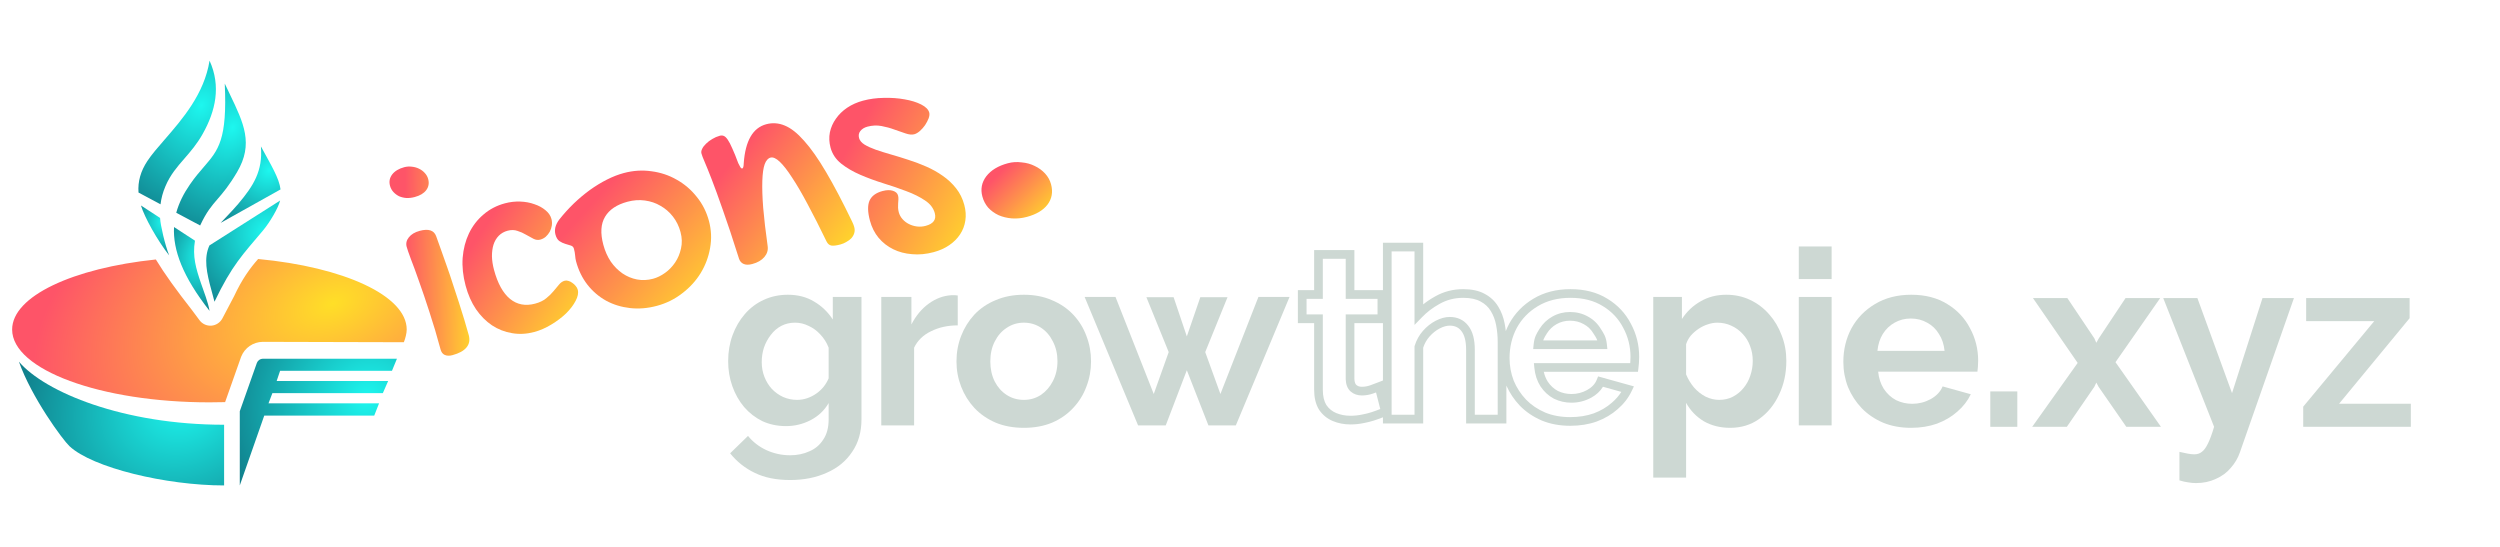
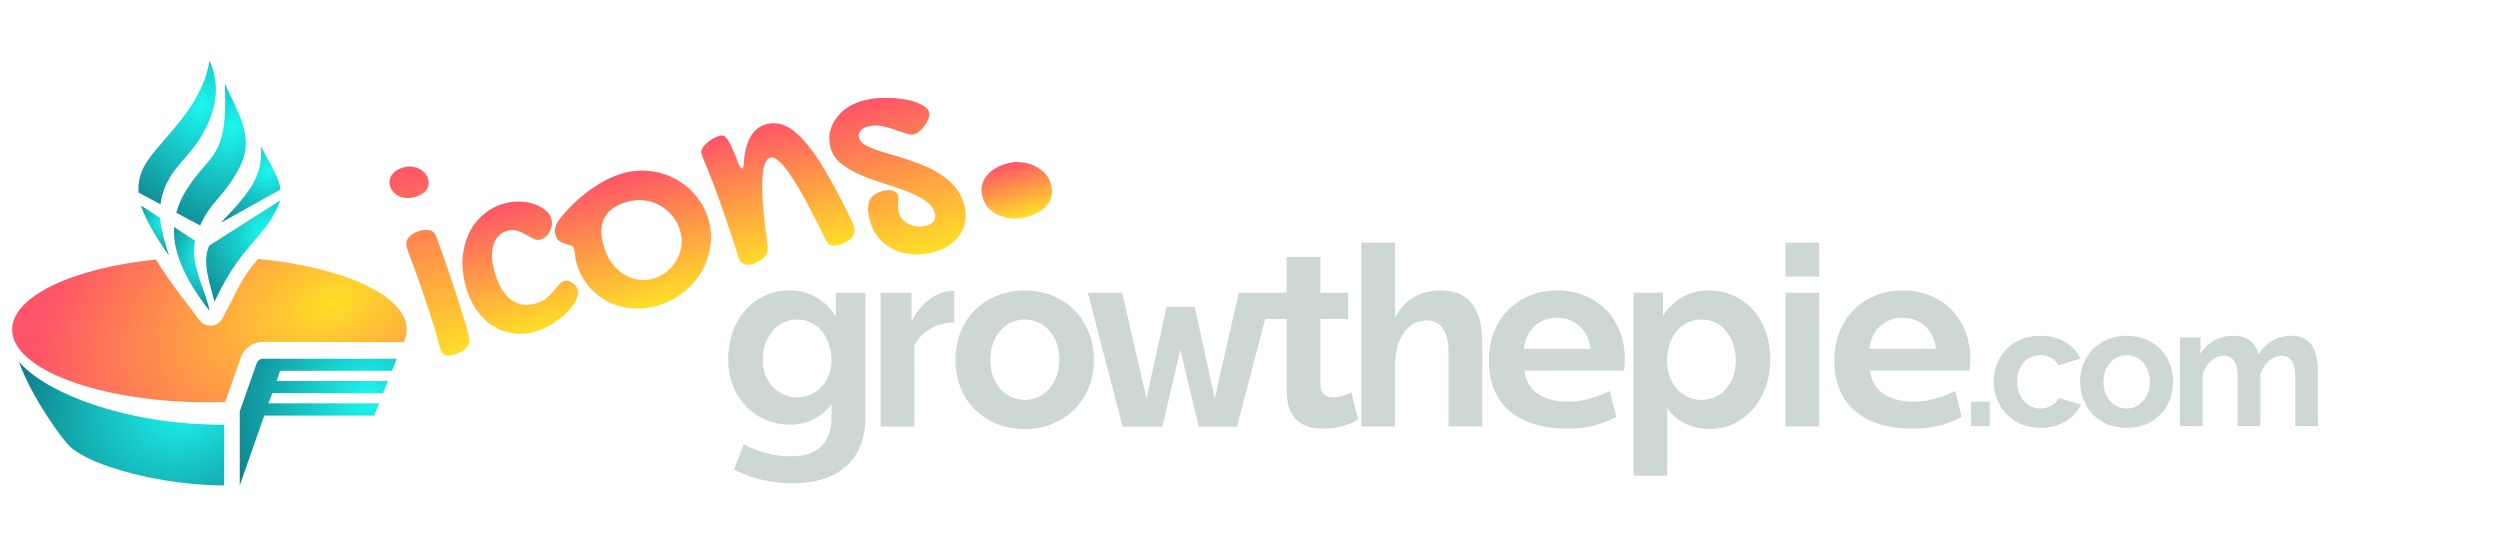
<svg xmlns="http://www.w3.org/2000/svg" width="206" height="45" viewBox="0 0 206 45" fill="none">
-   <path d="M189.785 33.509L195.636 26.463H190.028V24.56H198.552V26.22L192.741 33.266H198.653V35.169H189.785V33.509Z" fill="#CDD8D3" />
-   <path d="M179.586 37.234C179.829 37.288 180.052 37.336 180.254 37.376C180.47 37.416 180.653 37.437 180.801 37.437C181.057 37.437 181.267 37.369 181.429 37.234C181.604 37.113 181.773 36.883 181.935 36.546C182.097 36.222 182.266 35.763 182.441 35.169L178.25 24.56H181.064L183.919 32.395L186.43 24.56H189.021L184.567 37.275C184.405 37.747 184.155 38.172 183.818 38.55C183.494 38.942 183.082 39.245 182.583 39.461C182.097 39.691 181.55 39.806 180.943 39.806C180.727 39.806 180.511 39.785 180.295 39.745C180.079 39.718 179.843 39.664 179.586 39.583V37.234Z" fill="#CDD8D3" />
-   <path d="M170.348 24.56L172.575 27.881L172.737 28.245L172.94 27.881L175.147 24.56H178.001L174.317 29.844L178.062 35.169H175.207L172.92 31.869L172.737 31.525L172.575 31.869L170.308 35.169H167.453L171.199 29.905L167.514 24.56H170.348Z" fill="#CDD8D3" />
-   <path d="M164 35.169V32.253H166.227V35.169H164Z" fill="#CDD8D3" />
-   <path d="M71.119 8.293C71.655 8.149 72.227 8.073 72.834 8.065C73.439 8.049 74.008 8.089 74.54 8.187C75.07 8.277 75.524 8.417 75.901 8.607C76.278 8.798 76.501 9.021 76.57 9.278C76.604 9.406 76.587 9.565 76.518 9.755C76.446 9.937 76.35 10.122 76.228 10.309C76.105 10.488 75.96 10.651 75.793 10.799C75.633 10.936 75.481 11.024 75.336 11.063C75.144 11.114 74.907 11.092 74.624 10.996C74.349 10.898 74.041 10.792 73.701 10.677C73.368 10.552 73.011 10.454 72.632 10.384C72.253 10.314 71.867 10.332 71.475 10.437C71.219 10.506 71.024 10.627 70.89 10.8C70.762 10.963 70.728 11.156 70.788 11.38C70.842 11.581 70.992 11.759 71.24 11.916C71.486 12.064 71.794 12.205 72.164 12.337C72.542 12.468 72.964 12.599 73.428 12.732C73.893 12.865 74.37 13.012 74.859 13.173C75.356 13.331 75.848 13.517 76.334 13.73C76.82 13.943 77.27 14.196 77.683 14.488C78.104 14.779 78.471 15.122 78.783 15.519C79.093 15.908 79.318 16.363 79.457 16.883C79.578 17.331 79.607 17.761 79.545 18.172C79.484 18.584 79.341 18.961 79.115 19.305C78.89 19.648 78.592 19.947 78.222 20.2C77.853 20.454 77.424 20.646 76.935 20.777C76.319 20.942 75.725 20.998 75.153 20.945C74.583 20.901 74.066 20.765 73.602 20.537C73.138 20.31 72.736 19.997 72.398 19.598C72.067 19.198 71.829 18.725 71.683 18.181C71.495 17.476 71.481 16.931 71.644 16.544C71.814 16.155 72.172 15.888 72.716 15.742C73.052 15.652 73.338 15.644 73.572 15.719C73.807 15.793 73.948 15.922 73.998 16.106C74.024 16.203 74.034 16.307 74.03 16.419C74.024 16.524 74.016 16.638 74.006 16.761C74.002 16.873 74 16.994 74 17.123C74.008 17.249 74.028 17.372 74.06 17.493C74.116 17.701 74.218 17.888 74.365 18.054C74.513 18.221 74.686 18.355 74.885 18.456C75.094 18.563 75.318 18.631 75.558 18.662C75.797 18.692 76.037 18.675 76.278 18.61C76.918 18.439 77.168 18.089 77.026 17.56C76.914 17.144 76.645 16.796 76.218 16.515C75.789 16.227 75.279 15.973 74.689 15.754C74.096 15.527 73.463 15.31 72.79 15.104C72.125 14.896 71.492 14.663 70.89 14.403C70.289 14.144 69.765 13.838 69.319 13.486C68.87 13.126 68.576 12.685 68.437 12.165C68.321 11.732 68.303 11.313 68.382 10.905C68.47 10.496 68.636 10.121 68.879 9.781C69.121 9.433 69.43 9.131 69.808 8.876C70.194 8.618 70.631 8.424 71.119 8.293Z" fill="url(#paint0_linear_16907_65792)" />
-   <path d="M57.799 12.646C57.767 12.526 57.788 12.396 57.862 12.256C57.934 12.108 58.042 11.967 58.187 11.834C58.329 11.693 58.497 11.566 58.69 11.455C58.889 11.333 59.096 11.243 59.312 11.185C59.433 11.153 59.541 11.158 59.638 11.2C59.744 11.241 59.853 11.345 59.966 11.512C60.078 11.671 60.201 11.908 60.337 12.223C60.479 12.528 60.644 12.935 60.831 13.442C60.906 13.594 60.967 13.71 61.015 13.792C61.069 13.864 61.119 13.893 61.167 13.88C61.239 13.861 61.278 13.717 61.284 13.45C61.416 11.604 62.034 10.533 63.139 10.237C63.651 10.1 64.158 10.135 64.66 10.344C65.171 10.551 65.703 10.97 66.259 11.602C66.82 12.224 67.424 13.083 68.069 14.18C68.713 15.269 69.431 16.634 70.222 18.275C70.262 18.359 70.295 18.436 70.323 18.506C70.35 18.576 70.372 18.643 70.389 18.707C70.439 18.891 70.438 19.063 70.386 19.223C70.34 19.372 70.261 19.509 70.148 19.634C70.034 19.75 69.898 19.851 69.74 19.936C69.585 20.029 69.424 20.098 69.255 20.143C68.919 20.233 68.665 20.263 68.494 20.232C68.331 20.198 68.202 20.087 68.108 19.897C67.55 18.743 67.032 17.723 66.555 16.838C66.086 15.951 65.657 15.217 65.269 14.634C64.887 14.041 64.547 13.605 64.249 13.325C63.951 13.044 63.698 12.932 63.489 12.987C63.281 13.043 63.121 13.228 63.007 13.541C62.9 13.845 62.836 14.295 62.816 14.893C62.796 15.49 62.819 16.235 62.887 17.126C62.962 18.015 63.085 19.068 63.256 20.284C63.302 20.614 63.211 20.913 62.982 21.181C62.753 21.448 62.423 21.64 61.99 21.755C61.702 21.833 61.466 21.831 61.282 21.752C61.097 21.673 60.969 21.531 60.898 21.327C60.379 19.681 59.932 18.334 59.557 17.285C59.187 16.225 58.879 15.381 58.634 14.752C58.386 14.115 58.195 13.643 58.061 13.335C57.927 13.028 57.84 12.798 57.799 12.646Z" fill="url(#paint1_linear_16907_65792)" />
-   <path d="M47.466 21.529C47.429 21.393 47.405 21.237 47.392 21.06C47.379 20.884 47.345 20.695 47.292 20.495C47.255 20.359 47.167 20.271 47.028 20.231C46.897 20.189 46.747 20.143 46.579 20.094C46.411 20.044 46.249 19.968 46.093 19.864C45.944 19.758 45.836 19.576 45.767 19.32C45.718 19.136 45.716 18.939 45.763 18.729C45.818 18.517 45.921 18.309 46.072 18.106C46.45 17.627 46.854 17.18 47.283 16.765C47.721 16.347 48.166 15.975 48.618 15.647C49.079 15.318 49.544 15.035 50.013 14.798C50.481 14.561 50.943 14.381 51.4 14.259C52.168 14.053 52.928 14.004 53.677 14.112C54.433 14.21 55.125 14.44 55.755 14.804C56.39 15.157 56.941 15.627 57.407 16.214C57.879 16.791 58.216 17.456 58.418 18.209C58.615 18.945 58.647 19.688 58.512 20.436C58.384 21.174 58.126 21.861 57.739 22.497C57.351 23.132 56.844 23.689 56.217 24.166C55.6 24.649 54.903 24.994 54.126 25.202C53.366 25.406 52.627 25.467 51.91 25.384C51.193 25.302 50.538 25.1 49.945 24.778C49.351 24.448 48.839 24.011 48.409 23.465C47.978 22.911 47.663 22.266 47.466 21.529ZM53.811 22.97C54.147 22.88 54.477 22.718 54.801 22.486C55.125 22.253 55.401 21.969 55.628 21.633C55.862 21.288 56.024 20.901 56.115 20.473C56.215 20.043 56.201 19.592 56.075 19.12C55.946 18.639 55.738 18.215 55.45 17.846C55.162 17.477 54.822 17.182 54.428 16.961C54.04 16.73 53.61 16.584 53.139 16.521C52.675 16.457 52.199 16.49 51.711 16.621C50.822 16.859 50.204 17.273 49.856 17.864C49.506 18.447 49.459 19.215 49.714 20.168C49.853 20.688 50.059 21.152 50.331 21.56C50.609 21.957 50.933 22.282 51.301 22.535C51.667 22.781 52.063 22.945 52.488 23.028C52.922 23.109 53.363 23.09 53.811 22.97Z" fill="url(#paint2_linear_16907_65792)" />
-   <path d="M41.606 16.754C42.023 16.642 42.443 16.594 42.867 16.609C43.292 16.624 43.68 16.696 44.032 16.825C44.39 16.943 44.696 17.11 44.951 17.325C45.204 17.532 45.367 17.771 45.44 18.044C45.487 18.22 45.497 18.401 45.47 18.589C45.441 18.768 45.383 18.938 45.298 19.098C45.21 19.251 45.101 19.387 44.97 19.508C44.837 19.621 44.687 19.7 44.519 19.745C44.334 19.794 44.148 19.771 43.959 19.676C43.769 19.573 43.563 19.46 43.342 19.339C43.126 19.208 42.892 19.104 42.64 19.026C42.393 18.937 42.121 18.933 41.825 19.012C41.537 19.089 41.295 19.227 41.099 19.425C40.904 19.624 40.759 19.868 40.665 20.16C40.578 20.441 40.535 20.761 40.537 21.121C40.545 21.47 40.601 21.841 40.706 22.234C41.007 23.355 41.448 24.154 42.031 24.633C42.612 25.104 43.299 25.233 44.092 25.021C44.468 24.92 44.772 24.774 45.004 24.583C45.244 24.39 45.445 24.195 45.606 23.997C45.776 23.797 45.929 23.614 46.065 23.449C46.2 23.284 46.357 23.178 46.533 23.131C46.629 23.105 46.733 23.111 46.847 23.15C46.958 23.18 47.062 23.233 47.16 23.31C47.264 23.377 47.355 23.46 47.433 23.559C47.519 23.656 47.577 23.761 47.607 23.873C47.678 24.137 47.618 24.445 47.429 24.796C47.248 25.144 46.984 25.49 46.638 25.831C46.29 26.165 45.883 26.471 45.417 26.75C44.96 27.028 44.495 27.229 44.022 27.356C43.39 27.525 42.776 27.557 42.181 27.45C41.589 27.352 41.042 27.138 40.542 26.808C40.04 26.471 39.599 26.027 39.22 25.477C38.849 24.924 38.564 24.279 38.367 23.543C38.152 22.742 38.071 21.974 38.123 21.24C38.183 20.503 38.356 19.834 38.641 19.235C38.933 18.625 39.33 18.106 39.834 17.68C40.335 17.245 40.926 16.936 41.606 16.754Z" fill="url(#paint3_linear_16907_65792)" />
-   <path d="M34.174 16.235C33.942 16.298 33.713 16.325 33.488 16.316C33.268 16.298 33.066 16.249 32.882 16.17C32.703 16.08 32.548 15.963 32.415 15.819C32.282 15.674 32.188 15.502 32.135 15.302C32.044 14.965 32.104 14.658 32.312 14.379C32.528 14.098 32.861 13.897 33.309 13.777C33.517 13.721 33.728 13.708 33.942 13.736C34.153 13.757 34.348 13.812 34.527 13.901C34.713 13.989 34.874 14.109 35.009 14.261C35.142 14.406 35.233 14.57 35.283 14.754C35.375 15.098 35.32 15.405 35.117 15.674C34.921 15.932 34.606 16.12 34.174 16.235ZM33.51 20.339C33.435 20.059 33.494 19.799 33.687 19.558C33.886 19.307 34.185 19.128 34.586 19.021C35.306 18.828 35.757 18.973 35.938 19.457C36.062 19.792 36.198 20.172 36.346 20.596C36.502 21.017 36.661 21.468 36.824 21.948C36.993 22.418 37.159 22.909 37.322 23.423C37.492 23.927 37.656 24.428 37.815 24.926C37.972 25.416 38.121 25.891 38.261 26.351C38.402 26.811 38.524 27.233 38.627 27.617C38.734 28.018 38.67 28.357 38.436 28.634C38.209 28.909 37.824 29.12 37.279 29.266C37.031 29.332 36.819 29.325 36.642 29.243C36.476 29.168 36.363 29.018 36.303 28.794C36.007 27.689 35.702 26.663 35.389 25.718C35.081 24.762 34.795 23.916 34.529 23.181C34.271 22.443 34.048 21.834 33.859 21.352C33.676 20.861 33.559 20.523 33.51 20.339Z" fill="url(#paint4_linear_16907_65792)" />
-   <path d="M84.617 17.872C84.199 17.984 83.785 18.025 83.376 17.996C82.981 17.963 82.618 17.875 82.286 17.732C81.95 17.575 81.663 17.366 81.423 17.106C81.198 16.842 81.039 16.537 80.947 16.192C80.784 15.586 80.891 15.033 81.266 14.531C81.656 14.025 82.246 13.666 83.039 13.454C83.413 13.353 83.793 13.329 84.177 13.38C84.572 13.413 84.93 13.511 85.251 13.672C85.587 13.829 85.874 14.037 86.114 14.297C86.353 14.557 86.518 14.853 86.606 15.185C86.776 15.819 86.679 16.377 86.314 16.861C85.96 17.326 85.394 17.663 84.617 17.872Z" fill="url(#paint5_linear_16907_65792)" />
-   <path fill-rule="evenodd" clip-rule="evenodd" d="M129.37 25.709C128.846 25.709 128.358 25.834 127.915 26.085C127.484 26.323 127.13 26.664 126.854 27.099L126.835 27.131C126.729 27.302 126.626 27.467 126.546 27.654C126.459 27.86 126.403 28.08 126.374 28.369L126.334 28.763H132.446L132.406 28.369C132.377 28.079 132.318 27.856 132.226 27.649C132.141 27.459 132.031 27.291 131.918 27.117L131.906 27.1C131.642 26.662 131.287 26.321 130.844 26.083C130.399 25.833 129.905 25.709 129.37 25.709ZM128.265 26.708C128.598 26.52 128.964 26.425 129.37 26.425C129.792 26.425 130.164 26.521 130.495 26.708L130.503 26.712C130.833 26.888 131.096 27.14 131.296 27.474L131.3 27.48L131.304 27.486C131.431 27.68 131.512 27.804 131.573 27.94C131.588 27.974 131.602 28.009 131.615 28.048H127.162C127.175 28.008 127.189 27.97 127.204 27.934C127.262 27.799 127.339 27.675 127.457 27.485L127.459 27.482L127.459 27.48C127.675 27.14 127.943 26.886 128.262 26.71L128.265 26.708Z" fill="#CDD8D3" />
-   <path fill-rule="evenodd" clip-rule="evenodd" d="M117.271 20H113.954V23.909H111.602V20.608H108.285V23.909H106.945V26.624H108.285V32.111C108.285 32.751 108.41 33.308 108.688 33.757L108.692 33.763L108.696 33.769C108.981 34.188 109.359 34.499 109.825 34.694C110.274 34.882 110.762 34.974 111.284 34.974C111.669 34.974 112.049 34.932 112.422 34.851C112.96 34.753 113.469 34.577 113.954 34.385V34.891H117.271V28.647C117.386 28.3 117.558 27.998 117.784 27.74C118.042 27.446 118.325 27.223 118.631 27.064C118.943 26.902 119.217 26.832 119.457 26.832C119.887 26.832 120.192 26.983 120.416 27.275L120.42 27.28C120.658 27.578 120.808 28.071 120.808 28.824V34.891H124.126V31.773C124.397 32.383 124.765 32.932 125.227 33.42L125.23 33.423C125.731 33.939 126.335 34.346 127.035 34.648L127.04 34.651C127.749 34.943 128.534 35.085 129.389 35.085C130.176 35.085 130.903 34.97 131.568 34.734L131.573 34.732C132.231 34.486 132.807 34.147 133.295 33.715C133.795 33.284 134.183 32.786 134.451 32.221L134.634 31.837L131.684 31.016L131.564 31.311C131.432 31.636 131.179 31.915 130.771 32.142C130.371 32.359 129.945 32.467 129.487 32.467C129.089 32.467 128.718 32.383 128.367 32.214C128.038 32.038 127.761 31.784 127.534 31.445C127.385 31.208 127.275 30.94 127.207 30.638H134.968L135.007 30.325C135.021 30.215 135.034 30.08 135.048 29.922L135.048 29.92C135.061 29.743 135.068 29.572 135.068 29.407C135.068 28.431 134.841 27.519 134.386 26.677C133.941 25.816 133.293 25.128 132.451 24.616C131.594 24.083 130.575 23.826 129.41 23.826C128.254 23.826 127.231 24.084 126.351 24.614C125.496 25.125 124.829 25.812 124.358 26.672L124.356 26.676C124.251 26.873 124.158 27.075 124.077 27.281C124.054 27.071 124.023 26.864 123.984 26.66C123.885 26.143 123.71 25.675 123.452 25.259C123.185 24.815 122.814 24.468 122.347 24.219C121.863 23.948 121.261 23.826 120.564 23.826C119.741 23.826 118.975 24.022 118.273 24.415C117.884 24.632 117.562 24.848 117.271 25.082V20ZM113.954 31.354V26.624H111.602V31.231C111.614 31.523 111.693 31.659 111.768 31.723C111.876 31.816 112.017 31.87 112.216 31.87C112.446 31.87 112.672 31.832 112.894 31.755C113.149 31.665 113.349 31.59 113.496 31.529L113.954 31.354ZM114.669 34.175V20.715H116.556V26.774L117.17 26.143C117.584 25.718 118.005 25.384 118.622 25.039C119.214 24.707 119.86 24.541 120.564 24.541C121.185 24.541 121.656 24.651 122.001 24.845L122.008 24.849C122.367 25.039 122.641 25.299 122.84 25.63L122.843 25.634C123.05 25.968 123.197 26.353 123.281 26.794L123.281 26.795C123.367 27.237 123.41 27.7 123.41 28.183V34.175H121.524V28.824C121.524 28 121.364 27.316 120.981 26.836C120.61 26.354 120.087 26.117 119.457 26.117C119.076 26.117 118.689 26.229 118.302 26.429C117.91 26.632 117.557 26.914 117.246 27.268C116.94 27.618 116.715 28.025 116.572 28.485L116.556 28.537V34.175H114.669ZM126.72 25.227C127.472 24.774 128.363 24.541 129.41 24.541C130.469 24.541 131.352 24.774 132.074 25.225L132.078 25.227C132.813 25.673 133.368 26.265 133.752 27.008L133.755 27.014C134.153 27.75 134.353 28.546 134.353 29.407C134.353 29.552 134.347 29.704 134.335 29.864L134.33 29.923H126.393L126.432 30.316C126.488 30.882 126.653 31.39 126.932 31.831L126.937 31.838C127.226 32.272 127.593 32.612 128.037 32.849L128.043 32.852L128.049 32.855C128.501 33.074 128.981 33.182 129.487 33.182C130.064 33.182 130.608 33.044 131.113 32.77L131.117 32.769C131.536 32.536 131.863 32.237 132.083 31.869L133.597 32.291C133.395 32.611 133.139 32.906 132.826 33.175L132.822 33.178C132.406 33.547 131.909 33.843 131.326 34.061C130.748 34.265 130.104 34.37 129.389 34.37C128.615 34.37 127.926 34.241 127.315 33.99C126.697 33.723 126.174 33.368 125.745 32.926C125.31 32.467 124.973 31.949 124.731 31.37C124.503 30.78 124.388 30.158 124.388 29.504C124.388 28.588 124.589 27.76 124.986 27.014C125.395 26.269 125.97 25.675 126.719 25.228L126.72 25.227ZM109 24.624V21.323H110.887V24.624H113.509V25.909H110.887V31.244L110.887 31.251C110.902 31.653 111.017 32.021 111.303 32.267C111.558 32.485 111.871 32.586 112.216 32.586C112.529 32.586 112.834 32.533 113.129 32.43L113.13 32.43C113.221 32.398 113.307 32.367 113.386 32.338L113.734 33.703C113.25 33.896 112.779 34.06 112.288 34.148L112.281 34.149L112.275 34.151C111.95 34.222 111.62 34.259 111.284 34.259C110.847 34.259 110.455 34.182 110.101 34.034C109.766 33.894 109.499 33.676 109.292 33.373C109.107 33.071 109 32.659 109 32.111V25.909H107.66V24.624H109Z" fill="#CDD8D3" />
-   <path fill-rule="evenodd" clip-rule="evenodd" d="M62.827 34.707C63.42 34.977 64.066 35.111 64.766 35.111C65.48 35.111 66.153 34.949 66.785 34.626C67.432 34.29 67.93 33.819 68.28 33.213V34.545C68.28 35.232 68.132 35.791 67.835 36.222C67.553 36.666 67.169 36.989 66.684 37.191C66.213 37.406 65.688 37.514 65.109 37.514C64.423 37.514 63.77 37.373 63.15 37.09C62.544 36.808 62.039 36.417 61.636 35.919L60.162 37.353C60.727 38.053 61.407 38.592 62.201 38.968C62.996 39.358 63.965 39.554 65.109 39.554C66.24 39.554 67.25 39.352 68.138 38.948C69.027 38.558 69.721 37.985 70.218 37.232C70.73 36.491 70.986 35.596 70.986 34.545V24.468H68.623V26.326C68.219 25.707 67.708 25.215 67.088 24.852C66.469 24.475 65.749 24.287 64.927 24.287C64.2 24.287 63.534 24.428 62.928 24.711C62.335 24.98 61.818 25.37 61.373 25.882C60.942 26.38 60.606 26.959 60.363 27.619C60.121 28.278 60 28.992 60 29.759C60 30.486 60.114 31.173 60.343 31.819C60.572 32.465 60.895 33.038 61.312 33.536C61.743 34.034 62.248 34.424 62.827 34.707ZM66.523 32.809C66.254 32.903 65.971 32.95 65.674 32.95C65.271 32.95 64.887 32.869 64.523 32.708C64.174 32.546 63.864 32.324 63.594 32.041C63.339 31.759 63.136 31.429 62.988 31.052C62.84 30.675 62.767 30.271 62.767 29.84C62.767 29.422 62.827 29.026 62.948 28.648C63.083 28.258 63.272 27.908 63.513 27.599C63.756 27.275 64.046 27.026 64.382 26.851C64.719 26.677 65.096 26.588 65.513 26.588C65.903 26.588 66.274 26.677 66.624 26.851C66.987 27.013 67.31 27.249 67.593 27.558C67.889 27.867 68.118 28.232 68.28 28.648V31.173C68.186 31.402 68.051 31.631 67.876 31.859C67.701 32.075 67.499 32.264 67.27 32.425C67.041 32.587 66.792 32.715 66.523 32.809Z" fill="#CDD8D3" />
-   <path d="M76.716 27.296C77.363 26.973 78.097 26.811 78.918 26.811V24.347C78.865 24.334 78.796 24.327 78.716 24.327H78.373C77.727 24.368 77.114 24.597 76.535 25.014C75.956 25.432 75.478 26.003 75.101 26.731V24.469H72.617V35.051H75.323V28.649C75.606 28.057 76.071 27.605 76.716 27.296Z" fill="#CDD8D3" />
-   <path fill-rule="evenodd" clip-rule="evenodd" d="M84.369 35.253C83.507 35.253 82.733 35.111 82.046 34.828C81.359 34.532 80.774 34.128 80.289 33.617C79.818 33.105 79.454 32.52 79.198 31.859C78.942 31.2 78.814 30.507 78.814 29.779C78.814 29.039 78.942 28.339 79.198 27.679C79.454 27.02 79.818 26.434 80.289 25.922C80.774 25.41 81.359 25.014 82.046 24.731C82.733 24.435 83.507 24.287 84.369 24.287C85.23 24.287 85.997 24.435 86.67 24.731C87.357 25.014 87.943 25.41 88.428 25.922C88.912 26.434 89.276 27.02 89.518 27.679C89.774 28.339 89.902 29.039 89.902 29.779C89.902 30.507 89.774 31.2 89.518 31.859C89.276 32.52 88.912 33.105 88.428 33.617C87.956 34.128 87.378 34.532 86.691 34.828C86.004 35.111 85.23 35.253 84.369 35.253ZM81.602 29.779C81.602 30.399 81.723 30.951 81.965 31.435C82.208 31.907 82.537 32.277 82.954 32.546C83.372 32.816 83.844 32.95 84.369 32.95C84.88 32.95 85.344 32.816 85.762 32.546C86.179 32.264 86.509 31.887 86.751 31.415C87.007 30.931 87.135 30.379 87.135 29.759C87.135 29.154 87.007 28.608 86.751 28.123C86.509 27.639 86.179 27.262 85.762 26.993C85.344 26.723 84.88 26.588 84.369 26.588C83.844 26.588 83.372 26.73 82.954 27.013C82.537 27.282 82.208 27.659 81.965 28.143C81.723 28.615 81.602 29.16 81.602 29.779Z" fill="#CDD8D3" />
-   <path d="M106.257 24.469H103.693L100.562 32.466L99.31 29.012L101.148 24.489H98.906L97.795 27.72L96.705 24.489H94.463L96.301 29.012L95.069 32.466L91.918 24.469H89.374L93.777 35.051H96.058L97.795 30.508L99.573 35.051H101.834L106.257 24.469Z" fill="#CDD8D3" />
-   <path fill-rule="evenodd" clip-rule="evenodd" d="M140.388 34.708C141.021 35.071 141.748 35.253 142.569 35.253C143.472 35.253 144.266 35.01 144.952 34.526C145.652 34.027 146.198 33.361 146.588 32.527C146.992 31.692 147.194 30.763 147.194 29.739C147.194 28.985 147.066 28.285 146.811 27.639C146.568 26.98 146.225 26.4 145.781 25.903C145.336 25.391 144.811 24.994 144.205 24.711C143.613 24.428 142.959 24.287 142.246 24.287C141.452 24.287 140.745 24.468 140.126 24.832C139.506 25.182 138.995 25.666 138.591 26.286V24.468H136.228V39.353H138.934V33.193C139.284 33.826 139.769 34.331 140.388 34.708ZM142.791 32.688C142.454 32.863 142.078 32.95 141.661 32.95C141.284 32.95 140.913 32.863 140.55 32.688C140.186 32.5 139.863 32.243 139.58 31.921C139.311 31.598 139.096 31.241 138.934 30.85V28.366C139.015 28.111 139.143 27.875 139.318 27.659C139.506 27.444 139.721 27.256 139.964 27.094C140.206 26.933 140.455 26.811 140.711 26.73C140.98 26.637 141.243 26.589 141.499 26.589C141.916 26.589 142.3 26.67 142.65 26.832C143.014 26.993 143.33 27.222 143.599 27.518C143.869 27.801 144.07 28.131 144.205 28.508C144.353 28.885 144.427 29.295 144.427 29.739C144.427 30.157 144.36 30.561 144.225 30.951C144.104 31.328 143.916 31.671 143.66 31.981C143.417 32.277 143.128 32.513 142.791 32.688Z" fill="#CDD8D3" />
-   <path d="M148.22 35.051V24.469H150.926V35.051H148.22Z" fill="#CDD8D3" />
-   <path d="M148.22 22.995V20.309H150.926V22.995H148.22Z" fill="#CDD8D3" />
-   <path fill-rule="evenodd" clip-rule="evenodd" d="M155.164 34.828C155.851 35.111 156.618 35.253 157.467 35.253C158.247 35.253 158.961 35.138 159.607 34.909C160.253 34.667 160.812 34.337 161.283 33.92C161.768 33.502 162.138 33.025 162.394 32.486L160.072 31.84C159.896 32.271 159.567 32.62 159.082 32.89C158.611 33.145 158.106 33.273 157.567 33.273C157.096 33.273 156.652 33.173 156.234 32.971C155.831 32.756 155.494 32.446 155.225 32.042C154.969 31.638 154.814 31.166 154.76 30.628H162.939C162.953 30.52 162.966 30.386 162.98 30.224C162.993 30.049 163 29.881 163 29.719C163 28.764 162.778 27.875 162.333 27.053C161.903 26.219 161.276 25.552 160.455 25.054C159.634 24.543 158.645 24.287 157.487 24.287C156.342 24.287 155.346 24.543 154.498 25.054C153.663 25.552 153.017 26.219 152.559 27.053C152.115 27.888 151.892 28.811 151.892 29.82C151.892 30.548 152.021 31.241 152.277 31.9C152.546 32.547 152.922 33.125 153.407 33.637C153.892 34.135 154.477 34.532 155.164 34.828ZM160.233 28.912H154.7C154.754 28.373 154.902 27.908 155.144 27.518C155.399 27.114 155.723 26.805 156.113 26.589C156.517 26.36 156.962 26.246 157.446 26.246C157.944 26.246 158.395 26.36 158.799 26.589C159.203 26.805 159.527 27.114 159.768 27.518C160.024 27.908 160.179 28.373 160.233 28.912Z" fill="#CDD8D3" />
-   <path d="M11.413 15.865C11.347 14.944 11.598 14.098 12.136 13.278C12.496 12.733 13.007 12.144 13.571 11.496C15.025 9.821 16.827 7.747 17.268 5C18.227 7.106 17.762 9.154 16.7 11.037C16.223 11.883 15.694 12.491 15.189 13.072C14.595 13.754 14.035 14.398 13.633 15.345C13.412 15.859 13.286 16.352 13.227 16.835L11.413 15.865Z" fill="url(#paint6_radial_16907_65792)" />
-   <path d="M14.523 17.531C14.745 16.719 15.128 15.959 15.636 15.222C16.057 14.607 16.452 14.151 16.806 13.742C17.997 12.364 18.736 11.508 18.52 6.888C18.659 7.185 18.796 7.471 18.93 7.746L18.93 7.748C20.092 10.16 20.907 11.851 19.538 14.174C18.86 15.322 18.367 15.892 17.93 16.397C17.439 16.965 17.019 17.45 16.492 18.579L14.523 17.531Z" fill="url(#paint7_radial_16907_65792)" />
-   <path d="M19.626 16.804C19.091 17.437 18.219 18.31 18.18 18.367L23.115 15.608C23.011 14.689 22.334 13.605 21.5 12.065C21.669 14.095 20.877 15.322 19.626 16.804Z" fill="url(#paint8_radial_16907_65792)" />
-   <path d="M23.08 16.525C22.947 17.114 22.22 18.339 21.686 18.975C19.998 20.983 19.119 21.839 17.674 24.861C17.593 24.534 17.507 24.226 17.426 23.931C17.023 22.478 16.775 21.267 17.258 20.223L23.08 16.525Z" fill="url(#paint9_radial_16907_65792)" />
-   <path d="M16.559 23.332C16.146 22.122 15.849 21.111 16.065 19.832L14.34 18.708C14.244 20.59 15.048 22.787 17.267 25.615C17.149 24.914 16.795 24.023 16.559 23.332Z" fill="url(#paint10_radial_16907_65792)" />
-   <path d="M13.191 17.959C13.221 18.571 13.599 20.189 13.938 21.044C12.972 19.812 11.915 17.921 11.613 16.93L13.191 17.959Z" fill="url(#paint11_radial_16907_65792)" />
-   <path d="M33.513 27.155C33.513 24.356 28.307 22.001 21.271 21.342C20.6 22.095 19.929 23.03 19.288 24.408L18.322 26.243C18.138 26.582 17.798 26.804 17.422 26.834C17.039 26.863 16.67 26.695 16.442 26.389L15.822 25.556C14.531 23.908 13.587 22.603 12.842 21.381C6.014 22.092 1 24.409 1 27.155C1 30.465 8.286 33.153 17.26 33.153C17.694 33.153 18.124 33.147 18.549 33.135L19.866 29.406L19.877 29.38C20.168 28.654 20.867 28.179 21.644 28.168H21.649L33.277 28.199C33.396 27.906 33.513 27.46 33.513 27.155Z" fill="url(#paint12_radial_16907_65792)" />
-   <path d="M22.125 33.234H31.235L30.837 34.245H21.775L19.758 40V33.888L21.169 29.896C21.249 29.694 21.445 29.56 21.664 29.557L32.707 29.56L32.298 30.555H23.08L22.797 31.395H31.983L31.547 32.394H22.445L22.125 33.234Z" fill="url(#paint13_radial_16907_65792)" />
-   <path d="M1.559 29.801C2.608 32.768 5.175 36.252 5.721 36.761C7.606 38.538 13.681 40 18.466 40V34.999C10.172 34.999 3.697 32.313 1.559 29.801Z" fill="url(#paint14_radial_16907_65792)" />
+   <path d="M71.118 8.293C71.654 8.149 72.226 8.073 72.833 8.065C73.438 8.048 74.007 8.089 74.539 8.187C75.069 8.276 75.523 8.416 75.9 8.607C76.277 8.798 76.5 9.021 76.569 9.277C76.603 9.406 76.586 9.565 76.516 9.755C76.445 9.937 76.349 10.122 76.227 10.309C76.104 10.488 75.959 10.651 75.792 10.798C75.632 10.936 75.479 11.024 75.335 11.062C75.143 11.114 74.905 11.092 74.622 10.996C74.347 10.898 74.04 10.792 73.7 10.677C73.366 10.552 73.01 10.454 72.631 10.384C72.251 10.314 71.866 10.332 71.474 10.437C71.217 10.505 71.022 10.626 70.888 10.8C70.761 10.963 70.727 11.156 70.787 11.38C70.84 11.58 70.991 11.759 71.239 11.915C71.485 12.064 71.793 12.205 72.163 12.337C72.541 12.467 72.963 12.599 73.427 12.732C73.892 12.865 74.369 13.012 74.858 13.172C75.355 13.331 75.847 13.517 76.333 13.73C76.819 13.943 77.269 14.195 77.682 14.488C78.103 14.779 78.469 15.122 78.782 15.519C79.092 15.908 79.317 16.363 79.456 16.883C79.576 17.331 79.606 17.761 79.544 18.172C79.483 18.583 79.339 18.961 79.114 19.304C78.888 19.648 78.591 19.946 78.221 20.2C77.852 20.453 77.422 20.646 76.934 20.776C76.318 20.942 75.724 20.998 75.152 20.945C74.582 20.901 74.065 20.764 73.601 20.537C73.136 20.31 72.735 19.997 72.397 19.598C72.066 19.198 71.828 18.725 71.682 18.181C71.493 17.476 71.48 16.931 71.643 16.544C71.813 16.155 72.17 15.888 72.715 15.742C73.051 15.652 73.336 15.644 73.571 15.718C73.805 15.793 73.947 15.922 73.997 16.106C74.022 16.202 74.033 16.307 74.029 16.419C74.023 16.524 74.015 16.638 74.005 16.761C74 16.873 73.998 16.994 73.999 17.122C74.007 17.249 74.027 17.372 74.059 17.492C74.115 17.701 74.216 17.888 74.364 18.054C74.512 18.221 74.685 18.355 74.883 18.456C75.092 18.563 75.317 18.631 75.556 18.662C75.796 18.692 76.036 18.674 76.276 18.61C76.917 18.439 77.166 18.088 77.025 17.56C76.913 17.144 76.644 16.796 76.217 16.515C75.788 16.227 75.278 15.973 74.687 15.754C74.094 15.527 73.462 15.31 72.788 15.104C72.124 14.896 71.49 14.663 70.889 14.403C70.287 14.144 69.763 13.838 69.317 13.486C68.869 13.125 68.575 12.685 68.436 12.165C68.32 11.732 68.302 11.312 68.381 10.905C68.469 10.495 68.634 10.121 68.878 9.781C69.119 9.433 69.429 9.131 69.807 8.876C70.192 8.618 70.629 8.423 71.118 8.293Z" fill="url(#paint0_linear_177_33291)" />
+   <path d="M57.798 12.646C57.766 12.526 57.787 12.396 57.861 12.256C57.933 12.108 58.041 11.967 58.186 11.834C58.328 11.693 58.496 11.567 58.689 11.455C58.888 11.333 59.096 11.243 59.312 11.185C59.432 11.153 59.541 11.158 59.638 11.201C59.743 11.241 59.852 11.345 59.966 11.512C60.077 11.671 60.2 11.908 60.337 12.223C60.478 12.529 60.643 12.935 60.83 13.443C60.905 13.594 60.967 13.711 61.014 13.792C61.068 13.864 61.118 13.893 61.166 13.88C61.239 13.861 61.277 13.717 61.283 13.45C61.415 11.604 62.033 10.533 63.138 10.237C63.65 10.1 64.157 10.136 64.66 10.344C65.17 10.551 65.703 10.97 66.258 11.602C66.819 12.224 67.423 13.083 68.069 14.18C68.712 15.269 69.43 16.634 70.221 18.276C70.261 18.359 70.294 18.436 70.322 18.506C70.349 18.576 70.371 18.643 70.388 18.707C70.438 18.891 70.437 19.063 70.385 19.223C70.339 19.372 70.26 19.509 70.148 19.634C70.033 19.75 69.897 19.851 69.74 19.936C69.584 20.029 69.423 20.099 69.255 20.143C68.918 20.234 68.665 20.263 68.493 20.232C68.33 20.198 68.201 20.087 68.108 19.897C67.549 18.743 67.031 17.723 66.554 16.838C66.085 15.952 65.656 15.217 65.269 14.634C64.887 14.042 64.547 13.605 64.248 13.325C63.95 13.044 63.697 12.932 63.489 12.988C63.281 13.043 63.12 13.228 63.007 13.542C62.899 13.845 62.835 14.295 62.815 14.893C62.795 15.49 62.819 16.235 62.886 17.126C62.961 18.016 63.084 19.068 63.256 20.284C63.301 20.615 63.21 20.914 62.981 21.181C62.752 21.448 62.422 21.64 61.99 21.756C61.701 21.833 61.465 21.832 61.281 21.752C61.097 21.673 60.968 21.532 60.897 21.328C60.379 19.682 59.932 18.334 59.556 17.285C59.186 16.226 58.879 15.381 58.633 14.752C58.385 14.115 58.194 13.643 58.06 13.335C57.926 13.028 57.839 12.798 57.798 12.646Z" fill="url(#paint1_linear_177_33291)" />
+   <path d="M47.465 21.53C47.428 21.393 47.404 21.237 47.391 21.06C47.378 20.884 47.344 20.695 47.291 20.495C47.254 20.359 47.166 20.271 47.027 20.231C46.895 20.189 46.746 20.143 46.578 20.094C46.411 20.044 46.248 19.968 46.092 19.864C45.943 19.758 45.835 19.577 45.766 19.32C45.717 19.136 45.715 18.939 45.762 18.729C45.817 18.517 45.92 18.31 46.071 18.106C46.449 17.627 46.853 17.18 47.282 16.765C47.72 16.347 48.165 15.975 48.617 15.648C49.078 15.318 49.543 15.035 50.012 14.798C50.48 14.561 50.943 14.381 51.399 14.259C52.167 14.053 52.927 14.004 53.676 14.112C54.432 14.21 55.124 14.44 55.754 14.804C56.389 15.157 56.94 15.627 57.406 16.214C57.878 16.791 58.215 17.456 58.417 18.209C58.614 18.945 58.646 19.688 58.511 20.436C58.383 21.174 58.125 21.861 57.738 22.497C57.35 23.133 56.843 23.689 56.216 24.166C55.599 24.649 54.902 24.994 54.125 25.202C53.365 25.406 52.626 25.467 51.909 25.384C51.192 25.302 50.537 25.1 49.944 24.778C49.35 24.448 48.838 24.011 48.408 23.465C47.977 22.911 47.662 22.266 47.465 21.53ZM53.81 22.97C54.147 22.88 54.477 22.718 54.8 22.486C55.124 22.253 55.4 21.969 55.627 21.634C55.861 21.288 56.023 20.901 56.114 20.473C56.214 20.043 56.2 19.592 56.074 19.12C55.945 18.64 55.737 18.215 55.449 17.846C55.161 17.477 54.821 17.182 54.427 16.961C54.039 16.73 53.609 16.584 53.138 16.521C52.674 16.457 52.198 16.49 51.71 16.621C50.821 16.859 50.203 17.273 49.855 17.864C49.505 18.447 49.458 19.215 49.713 20.168C49.852 20.688 50.058 21.152 50.33 21.56C50.608 21.957 50.932 22.282 51.3 22.536C51.666 22.781 52.062 22.945 52.487 23.028C52.921 23.11 53.362 23.09 53.81 22.97Z" fill="url(#paint2_linear_177_33291)" />
+   <path d="M41.604 16.754C42.02 16.642 42.441 16.594 42.865 16.609C43.289 16.624 43.678 16.696 44.03 16.825C44.388 16.943 44.694 17.11 44.949 17.325C45.202 17.532 45.364 17.771 45.437 18.044C45.485 18.22 45.495 18.401 45.468 18.589C45.439 18.768 45.381 18.938 45.295 19.098C45.207 19.251 45.098 19.387 44.968 19.508C44.835 19.621 44.684 19.7 44.516 19.745C44.332 19.794 44.146 19.771 43.957 19.676C43.766 19.573 43.56 19.46 43.339 19.339C43.124 19.208 42.89 19.104 42.637 19.026C42.391 18.937 42.119 18.933 41.823 19.012C41.535 19.089 41.293 19.227 41.097 19.425C40.901 19.624 40.757 19.868 40.663 20.16C40.575 20.44 40.532 20.761 40.534 21.121C40.542 21.47 40.599 21.841 40.704 22.234C41.004 23.355 41.446 24.154 42.029 24.633C42.61 25.104 43.297 25.233 44.089 25.02C44.465 24.92 44.77 24.774 45.002 24.583C45.242 24.39 45.442 24.195 45.604 23.997C45.773 23.797 45.926 23.614 46.062 23.449C46.198 23.284 46.354 23.178 46.53 23.131C46.626 23.105 46.731 23.111 46.844 23.15C46.955 23.18 47.06 23.233 47.158 23.31C47.261 23.377 47.352 23.46 47.43 23.559C47.516 23.656 47.574 23.761 47.604 23.873C47.675 24.137 47.616 24.445 47.427 24.796C47.246 25.144 46.982 25.49 46.636 25.831C46.288 26.165 45.881 26.471 45.415 26.75C44.957 27.027 44.492 27.229 44.02 27.356C43.387 27.525 42.774 27.557 42.179 27.45C41.586 27.352 41.04 27.138 40.539 26.808C40.037 26.471 39.596 26.027 39.217 25.476C38.846 24.924 38.562 24.279 38.364 23.543C38.15 22.742 38.069 21.974 38.121 21.24C38.181 20.503 38.353 19.834 38.639 19.235C38.93 18.624 39.328 18.106 39.831 17.679C40.332 17.245 40.923 16.936 41.604 16.754Z" fill="url(#paint3_linear_177_33291)" />
+   <path d="M34.173 16.235C33.941 16.298 33.712 16.325 33.487 16.316C33.267 16.298 33.065 16.249 32.881 16.17C32.703 16.08 32.547 15.963 32.414 15.819C32.281 15.674 32.187 15.502 32.133 15.302C32.043 14.965 32.103 14.658 32.311 14.379C32.527 14.098 32.86 13.897 33.308 13.777C33.516 13.721 33.727 13.708 33.941 13.736C34.152 13.757 34.347 13.812 34.526 13.901C34.712 13.989 34.873 14.109 35.008 14.261C35.141 14.406 35.233 14.57 35.282 14.754C35.374 15.098 35.319 15.405 35.116 15.674C34.92 15.932 34.605 16.12 34.173 16.235ZM33.509 20.339C33.434 20.059 33.493 19.799 33.686 19.558C33.885 19.307 34.184 19.128 34.585 19.021C35.305 18.828 35.756 18.973 35.937 19.457C36.061 19.792 36.197 20.172 36.345 20.596C36.501 21.017 36.66 21.468 36.823 21.948C36.992 22.418 37.158 22.909 37.322 23.423C37.491 23.927 37.655 24.428 37.814 24.926C37.971 25.416 38.12 25.891 38.261 26.351C38.401 26.811 38.523 27.233 38.626 27.617C38.733 28.018 38.669 28.357 38.435 28.634C38.208 28.909 37.822 29.12 37.278 29.266C37.03 29.332 36.818 29.325 36.641 29.243C36.475 29.168 36.362 29.018 36.302 28.794C36.006 27.689 35.701 26.663 35.388 25.718C35.08 24.762 34.794 23.916 34.528 23.181C34.27 22.443 34.047 21.834 33.858 21.352C33.675 20.861 33.558 20.523 33.509 20.339Z" fill="url(#paint4_linear_177_33291)" />
+   <path d="M84.615 17.872C84.198 17.984 83.784 18.025 83.375 17.996C82.98 17.963 82.617 17.875 82.285 17.732C81.949 17.575 81.662 17.366 81.422 17.106C81.197 16.842 81.038 16.537 80.946 16.192C80.784 15.586 80.89 15.033 81.265 14.531C81.654 14.025 82.246 13.666 83.038 13.454C83.412 13.353 83.792 13.329 84.176 13.38C84.571 13.413 84.929 13.511 85.25 13.672C85.586 13.829 85.873 14.037 86.113 14.297C86.352 14.557 86.517 14.853 86.605 15.185C86.775 15.819 86.678 16.377 86.313 16.861C85.959 17.326 85.394 17.663 84.615 17.872Z" fill="url(#paint5_linear_177_33291)" />
+   <path d="M162.363 29.587C162.363 26.308 160.08 23.931 156.798 23.931C153.475 23.931 151.144 26.349 151.144 29.693C151.144 33.309 153.512 35.327 157.706 35.327C159.079 35.332 160.433 35 161.651 34.36L161.112 32.215C160.011 32.763 158.792 33.096 157.726 33.096C155.552 33.096 154.238 32.149 154.093 30.531H162.295C162.321 30.302 162.363 29.924 162.363 29.587ZM154.036 28.746C154.181 27.253 155.24 26.182 156.777 26.182C158.314 26.182 159.373 27.253 159.518 28.746H154.036Z" fill="#CDD8D3" />
+   <path d="M149.903 20H147.12V22.796H149.903V20Z" fill="#CDD8D3" />
+   <path d="M149.903 24.121H147.12V35.138H149.903V24.121Z" fill="#CDD8D3" />
+   <path d="M140.787 23.931C139.146 23.931 137.858 24.732 137.028 26.013V24.121H134.599V39.197H137.381V33.618C138.106 34.721 139.403 35.351 140.912 35.351C143.674 35.351 145.875 32.931 145.875 29.61C145.875 26.288 143.736 23.931 140.787 23.931ZM140.207 32.952C138.566 32.952 137.362 31.585 137.362 29.714C137.362 27.758 138.566 26.329 140.207 26.329C141.848 26.329 143.032 27.758 143.032 29.714C143.03 31.585 141.846 32.952 140.206 32.952H140.207Z" fill="#CDD8D3" />
+   <path d="M128.325 23.931C125.004 23.931 122.678 26.349 122.678 29.693C122.678 33.309 125.044 35.327 129.24 35.327C130.613 35.332 131.967 35 133.185 34.36L132.64 32.215C131.54 32.763 130.32 33.096 129.256 33.096C127.081 33.096 125.768 32.149 125.621 30.531H133.829C133.849 30.299 133.891 29.921 133.891 29.584C133.891 26.312 131.606 23.931 128.325 23.931ZM125.563 28.746C125.708 27.253 126.768 26.182 128.305 26.182C129.842 26.182 130.9 27.253 131.045 28.746H125.563Z" fill="#CDD8D3" />
+   <path d="M118.71 23.931C117.922 23.919 117.145 24.12 116.459 24.512C115.773 24.905 115.347 25.476 114.951 26.165V20H112.168V35.138H114.951V30.129C114.951 27.962 115.949 26.406 117.528 26.406C118.669 26.406 119.355 27.247 119.355 28.95V35.132H122.137V28.263C122.136 25.872 121.367 23.931 118.71 23.931Z" fill="#CDD8D3" />
+   <path d="M109.84 32.742C109.26 32.742 108.802 32.426 108.802 31.669V26.286H111.086V24.121H108.802V21.174H106.02V24.121H102.075L100.094 32.818L98.441 25.285H96.121L94.469 32.828L92.468 24.128H89.636L92.501 35.145H95.782L97.261 28.833L98.773 35.145H101.93L104.25 26.293H106.021V32.194C106.021 34.359 107.1 35.327 109.053 35.327C110.057 35.332 111.045 35.071 111.918 34.571L111.356 32.341C111.024 32.489 110.422 32.742 109.84 32.742Z" fill="#CDD8D3" />
+   <path d="M84.444 23.931C81.121 23.931 78.733 26.329 78.733 29.656C78.733 32.984 81.121 35.355 84.444 35.355C87.745 35.355 90.133 32.958 90.133 29.656C90.133 26.355 87.745 23.931 84.444 23.931ZM84.444 32.952C82.803 32.952 81.598 31.563 81.598 29.651C81.598 27.738 82.803 26.329 84.444 26.329C86.085 26.329 87.289 27.716 87.289 29.63C87.289 31.544 86.084 32.952 84.444 32.952Z" fill="#CDD8D3" />
+   <path d="M75.118 26.475V24.127H72.565V35.144H75.347V28.473C75.927 27.233 77.361 26.565 78.628 26.565V23.994L78.483 23.974C77.154 23.974 75.887 24.962 75.118 26.475Z" fill="#CDD8D3" />
+   <path d="M162.415 35.111V33.101H163.951V35.111H162.415Z" fill="#CDD8D3" />
+   <path d="M168.153 35.251C167.557 35.251 167.022 35.153 166.547 34.958C166.072 34.753 165.667 34.474 165.332 34.12C164.997 33.757 164.736 33.347 164.55 32.891C164.373 32.435 164.285 31.955 164.285 31.453C164.285 30.764 164.438 30.135 164.746 29.567C165.062 28.99 165.509 28.529 166.086 28.185C166.663 27.84 167.348 27.668 168.139 27.668C168.93 27.668 169.61 27.84 170.178 28.185C170.746 28.529 171.169 28.981 171.449 29.54L169.619 30.098C169.461 29.828 169.252 29.623 168.991 29.484C168.73 29.335 168.442 29.26 168.125 29.26C167.771 29.26 167.445 29.353 167.148 29.54C166.859 29.716 166.631 29.972 166.463 30.308C166.296 30.633 166.212 31.015 166.212 31.453C166.212 31.881 166.296 32.263 166.463 32.598C166.64 32.924 166.873 33.184 167.162 33.38C167.45 33.566 167.771 33.659 168.125 33.659C168.349 33.659 168.558 33.622 168.754 33.547C168.958 33.473 169.14 33.37 169.298 33.24C169.456 33.11 169.573 32.961 169.647 32.793L171.477 33.352C171.309 33.715 171.062 34.041 170.737 34.33C170.42 34.618 170.043 34.846 169.605 35.014C169.177 35.172 168.693 35.251 168.153 35.251Z" fill="#CDD8D3" />
+   <path d="M175.241 35.251C174.645 35.251 174.11 35.153 173.635 34.958C173.16 34.753 172.755 34.474 172.42 34.12C172.094 33.766 171.843 33.361 171.666 32.905C171.489 32.449 171.401 31.969 171.401 31.467C171.401 30.955 171.489 30.471 171.666 30.014C171.843 29.558 172.094 29.153 172.42 28.799C172.755 28.446 173.16 28.171 173.635 27.975C174.11 27.771 174.645 27.668 175.241 27.668C175.837 27.668 176.368 27.771 176.833 27.975C177.308 28.171 177.713 28.446 178.048 28.799C178.383 29.153 178.635 29.558 178.802 30.014C178.979 30.471 179.068 30.955 179.068 31.467C179.068 31.969 178.979 32.449 178.802 32.905C178.635 33.361 178.383 33.766 178.048 34.12C177.722 34.474 177.322 34.753 176.847 34.958C176.372 35.153 175.837 35.251 175.241 35.251ZM173.328 31.467C173.328 31.895 173.412 32.277 173.579 32.612C173.747 32.938 173.975 33.194 174.264 33.38C174.552 33.566 174.878 33.659 175.241 33.659C175.595 33.659 175.916 33.566 176.205 33.38C176.493 33.184 176.722 32.924 176.889 32.598C177.066 32.263 177.154 31.881 177.154 31.453C177.154 31.034 177.066 30.657 176.889 30.322C176.722 29.986 176.493 29.726 176.205 29.54C175.916 29.353 175.595 29.26 175.241 29.26C174.878 29.26 174.552 29.358 174.264 29.553C173.975 29.74 173.747 30 173.579 30.335C173.412 30.661 173.328 31.038 173.328 31.467Z" fill="#CDD8D3" />
+   <path d="M191 35.111H189.129V31.006C189.129 30.429 189.026 30.005 188.821 29.735C188.626 29.456 188.351 29.316 187.998 29.316C187.634 29.316 187.285 29.46 186.95 29.749C186.624 30.028 186.392 30.396 186.252 30.852V35.111H184.381V31.006C184.381 30.419 184.278 29.991 184.073 29.721C183.878 29.451 183.603 29.316 183.249 29.316C182.886 29.316 182.537 29.456 182.202 29.735C181.876 30.014 181.643 30.382 181.504 30.838V35.111H179.632V27.794H181.322V29.148C181.602 28.674 181.974 28.311 182.439 28.059C182.905 27.799 183.44 27.668 184.045 27.668C184.651 27.668 185.121 27.817 185.456 28.115C185.8 28.413 186.019 28.781 186.112 29.218C186.41 28.715 186.787 28.334 187.243 28.073C187.709 27.803 188.23 27.668 188.807 27.668C189.264 27.668 189.631 27.752 189.911 27.919C190.199 28.078 190.423 28.297 190.581 28.576C190.739 28.846 190.846 29.153 190.902 29.498C190.967 29.842 191 30.191 191 30.545V35.111Z" fill="#CDD8D3" />
+   <path d="M68.868 26.056C68.037 24.773 66.749 23.931 65.075 23.931C62.118 23.931 60 26.329 60 29.63C60 32.657 62.139 34.991 65.108 34.991C65.766 34.999 66.417 34.851 67.008 34.559C67.6 34.267 68.115 33.839 68.514 33.309V34.402C68.514 36.484 67.331 37.598 65.254 37.598C63.738 37.598 62.617 37.282 61.288 36.61L60.477 38.692C61.964 39.44 63.602 39.828 65.262 39.826C69.124 39.826 71.305 37.871 71.305 34.402V24.127H68.868V26.056ZM65.689 32.742C64.05 32.742 62.845 31.375 62.845 29.714C62.845 27.758 64.05 26.329 65.689 26.329C67.329 26.329 68.514 27.758 68.514 29.714C68.514 31.375 67.331 32.742 65.689 32.742Z" fill="#CDD8D3" />
+   <path d="M11.412 15.865C11.346 14.944 11.597 14.098 12.135 13.278C12.495 12.733 13.006 12.144 13.57 11.496C15.024 9.821 16.826 7.747 17.267 5C18.226 7.106 17.761 9.154 16.7 11.037C16.222 11.883 15.693 12.491 15.188 13.072C14.594 13.754 14.034 14.398 13.632 15.345C13.411 15.859 13.285 16.352 13.226 16.835L11.412 15.865Z" fill="url(#paint6_radial_177_33291)" />
+   <path d="M14.524 17.531C14.746 16.719 15.129 15.959 15.637 15.222C16.058 14.607 16.453 14.151 16.807 13.742C17.998 12.364 18.737 11.508 18.52 6.888C18.66 7.185 18.797 7.471 18.931 7.746L18.931 7.748C20.093 10.16 20.908 11.851 19.539 14.174C18.861 15.322 18.368 15.892 17.931 16.397C17.44 16.965 17.02 17.45 16.493 18.579L14.524 17.531Z" fill="url(#paint7_radial_177_33291)" />
+   <path d="M19.626 16.803C19.091 17.436 18.219 18.309 18.18 18.367L23.115 15.607C23.011 14.688 22.334 13.605 21.5 12.065C21.669 14.095 20.877 15.321 19.626 16.803Z" fill="url(#paint8_radial_177_33291)" />
+   <path d="M23.078 16.525C22.945 17.114 22.219 18.338 21.684 18.974C19.996 20.982 19.117 21.839 17.673 24.861C17.591 24.534 17.506 24.225 17.424 23.931C17.021 22.477 16.773 21.267 17.256 20.223L23.078 16.525Z" fill="url(#paint9_radial_177_33291)" />
+   <path d="M16.559 23.332C16.146 22.123 15.849 21.112 16.065 19.833L14.34 18.708C14.244 20.59 15.048 22.787 17.267 25.615C17.149 24.915 16.795 24.023 16.559 23.332Z" fill="url(#paint10_radial_177_33291)" />
+   <path d="M13.19 17.959C13.219 18.571 13.597 20.189 13.936 21.044C12.97 19.812 11.914 17.921 11.612 16.93L13.19 17.959Z" fill="url(#paint11_radial_177_33291)" />
+   <path d="M33.513 27.155C33.513 24.356 28.307 22.002 21.271 21.342C20.6 22.096 19.929 23.03 19.288 24.409L18.322 26.244C18.138 26.582 17.798 26.805 17.422 26.834C17.039 26.863 16.67 26.696 16.442 26.389L15.822 25.557C14.531 23.909 13.587 22.603 12.842 21.382C6.014 22.092 1 24.41 1 27.155C1 30.466 8.286 33.154 17.26 33.154C17.694 33.154 18.124 33.147 18.549 33.135L19.866 29.407L19.877 29.38C20.168 28.654 20.867 28.179 21.644 28.168H21.649L33.277 28.199C33.396 27.906 33.513 27.461 33.513 27.155Z" fill="url(#paint12_radial_177_33291)" />
+   <path d="M22.124 33.234H31.234L30.835 34.245H21.774L19.756 40V33.888L21.167 29.896C21.247 29.694 21.443 29.56 21.663 29.557L32.705 29.56L32.297 30.555H23.078L22.796 31.395H31.981L31.545 32.394H22.443L22.124 33.234Z" fill="url(#paint13_radial_177_33291)" />
+   <path d="M1.559 29.802C2.608 32.768 5.176 36.252 5.722 36.762C7.607 38.538 13.682 40 18.466 40V35C10.173 35 3.698 32.314 1.559 29.802Z" fill="url(#paint14_radial_177_33291)" />
  <defs>
-     <linearGradient id="paint0_linear_16907_65792" x1="72.2" y1="8.003" x2="83.993" y2="14.629" gradientUnits="userSpaceOnUse">
+     <linearGradient id="paint0_linear_177_33291" x1="72.199" y1="8.003" x2="75.709" y2="21.105" gradientUnits="userSpaceOnUse">
      <stop stop-color="#FE5468" />
      <stop offset="1" stop-color="#FFDF27" />
    </linearGradient>
-     <linearGradient id="paint1_linear_16907_65792" x1="62.651" y1="10.29" x2="72.735" y2="18.166" gradientUnits="userSpaceOnUse">
+     <linearGradient id="paint1_linear_177_33291" x1="62.65" y1="10.29" x2="65.556" y2="21.135" gradientUnits="userSpaceOnUse">
      <stop stop-color="#FE5468" />
      <stop offset="1" stop-color="#FFDF27" />
    </linearGradient>
-     <linearGradient id="paint2_linear_16907_65792" x1="50.919" y1="14.387" x2="60.935" y2="23.51" gradientUnits="userSpaceOnUse">
+     <linearGradient id="paint2_linear_177_33291" x1="50.919" y1="14.387" x2="53.837" y2="25.279" gradientUnits="userSpaceOnUse">
      <stop stop-color="#FE5468" />
      <stop offset="1" stop-color="#FFDF27" />
    </linearGradient>
-     <linearGradient id="paint3_linear_16907_65792" x1="41.156" y1="16.875" x2="50.854" y2="23.375" gradientUnits="userSpaceOnUse">
+     <linearGradient id="paint3_linear_177_33291" x1="41.154" y1="16.875" x2="43.966" y2="27.37" gradientUnits="userSpaceOnUse">
      <stop stop-color="#FE5468" />
      <stop offset="1" stop-color="#FFDF27" />
    </linearGradient>
-     <linearGradient id="paint4_linear_16907_65792" x1="33.369" y1="13.761" x2="39.519" y2="13.829" gradientUnits="userSpaceOnUse">
+     <linearGradient id="paint4_linear_177_33291" x1="33.368" y1="13.761" x2="37.506" y2="29.204" gradientUnits="userSpaceOnUse">
      <stop stop-color="#FE5468" />
      <stop offset="1" stop-color="#FFDF27" />
    </linearGradient>
-     <linearGradient id="paint5_linear_16907_65792" x1="83.168" y1="13.419" x2="87.26" y2="17.489" gradientUnits="userSpaceOnUse">
+     <linearGradient id="paint5_linear_177_33291" x1="83.168" y1="13.419" x2="84.378" y2="17.936" gradientUnits="userSpaceOnUse">
      <stop stop-color="#FE5468" />
      <stop offset="1" stop-color="#FFDF27" />
    </linearGradient>
-     <radialGradient id="paint6_radial_16907_65792" cx="0" cy="0" r="1" gradientUnits="userSpaceOnUse" gradientTransform="translate(16.5894 8.67607) rotate(117.912) scale(10.1029 7.79739)">
+     <radialGradient id="paint6_radial_177_33291" cx="0" cy="0" r="1" gradientUnits="userSpaceOnUse" gradientTransform="translate(16.5886 8.67607) rotate(117.912) scale(10.1029 7.79739)">
      <stop stop-color="#1DF7EF" />
      <stop offset="1" stop-color="#10808C" />
    </radialGradient>
-     <radialGradient id="paint7_radial_16907_65792" cx="0" cy="0" r="1" gradientUnits="userSpaceOnUse" gradientTransform="translate(19.177 10.5196) rotate(115.692) scale(9.78678 7.13373)">
+     <radialGradient id="paint7_radial_177_33291" cx="0" cy="0" r="1" gradientUnits="userSpaceOnUse" gradientTransform="translate(19.1779 10.5197) rotate(115.692) scale(9.78678 7.13373)">
      <stop stop-color="#1DF7EF" />
      <stop offset="1" stop-color="#10808C" />
    </radialGradient>
-     <radialGradient id="paint8_radial_16907_65792" cx="0" cy="0" r="1" gradientUnits="userSpaceOnUse" gradientTransform="translate(22.1873 14.0229) rotate(127.548) scale(5.99583 5.40526)">
+     <radialGradient id="paint8_radial_177_33291" cx="0" cy="0" r="1" gradientUnits="userSpaceOnUse" gradientTransform="translate(22.1873 14.0223) rotate(127.548) scale(5.99583 5.40526)">
      <stop stop-color="#1DF7EF" />
      <stop offset="1" stop-color="#10808C" />
    </radialGradient>
-     <radialGradient id="paint9_radial_16907_65792" cx="0" cy="0" r="1" gradientUnits="userSpaceOnUse" gradientTransform="translate(21.9358 19.1146) rotate(125.634) scale(7.73664 6.83516)">
+     <radialGradient id="paint9_radial_177_33291" cx="0" cy="0" r="1" gradientUnits="userSpaceOnUse" gradientTransform="translate(21.9342 19.1142) rotate(125.634) scale(7.73664 6.83516)">
      <stop stop-color="#1DF7EF" />
      <stop offset="1" stop-color="#10808C" />
    </radialGradient>
-     <radialGradient id="paint10_radial_16907_65792" cx="0" cy="0" r="1" gradientUnits="userSpaceOnUse" gradientTransform="translate(16.7156 20.8533) rotate(112.642) scale(5.64519 3.74229)">
+     <radialGradient id="paint10_radial_177_33291" cx="0" cy="0" r="1" gradientUnits="userSpaceOnUse" gradientTransform="translate(16.7158 20.8538) rotate(112.642) scale(5.64519 3.74229)">
      <stop stop-color="#1DF7EF" />
      <stop offset="1" stop-color="#10808C" />
    </radialGradient>
-     <radialGradient id="paint11_radial_16907_65792" cx="0" cy="0" r="1" gradientUnits="userSpaceOnUse" gradientTransform="translate(13.5007 18.2081) rotate(119.008) scale(3.54876 2.80805)">
+     <radialGradient id="paint11_radial_177_33291" cx="0" cy="0" r="1" gradientUnits="userSpaceOnUse" gradientTransform="translate(13.4991 18.2081) rotate(119.008) scale(3.54876 2.80805)">
      <stop stop-color="#1DF7EF" />
      <stop offset="1" stop-color="#10808C" />
    </radialGradient>
-     <radialGradient id="paint12_radial_16907_65792" cx="0" cy="0" r="1" gradientUnits="userSpaceOnUse" gradientTransform="translate(27.4029 25.0106) rotate(159.689) scale(25.6692 15.5905)">
+     <radialGradient id="paint12_radial_177_33291" cx="0" cy="0" r="1" gradientUnits="userSpaceOnUse" gradientTransform="translate(27.4029 25.0111) rotate(159.689) scale(25.6692 15.5905)">
      <stop stop-color="#FFDF27" />
      <stop offset="1" stop-color="#FE5468" />
    </radialGradient>
-     <radialGradient id="paint13_radial_16907_65792" cx="0" cy="0" r="1" gradientUnits="userSpaceOnUse" gradientTransform="translate(30.2734 32.8005) rotate(140.592) scale(12.4091 11.3565)">
+     <radialGradient id="paint13_radial_177_33291" cx="0" cy="0" r="1" gradientUnits="userSpaceOnUse" gradientTransform="translate(30.2717 32.8004) rotate(140.592) scale(12.4091 11.3565)">
      <stop stop-color="#1DF7EF" />
      <stop offset="1" stop-color="#10808C" />
    </radialGradient>
-     <radialGradient id="paint14_radial_16907_65792" cx="0" cy="0" r="1" gradientUnits="userSpaceOnUse" gradientTransform="translate(15.2885 32.9691) rotate(148.427) scale(14.6935 12.2292)">
+     <radialGradient id="paint14_radial_177_33291" cx="0" cy="0" r="1" gradientUnits="userSpaceOnUse" gradientTransform="translate(15.2892 32.9693) rotate(148.427) scale(14.6935 12.2292)">
      <stop stop-color="#1DF7EF" />
      <stop offset="1" stop-color="#10808C" />
    </radialGradient>
  </defs>
</svg>
